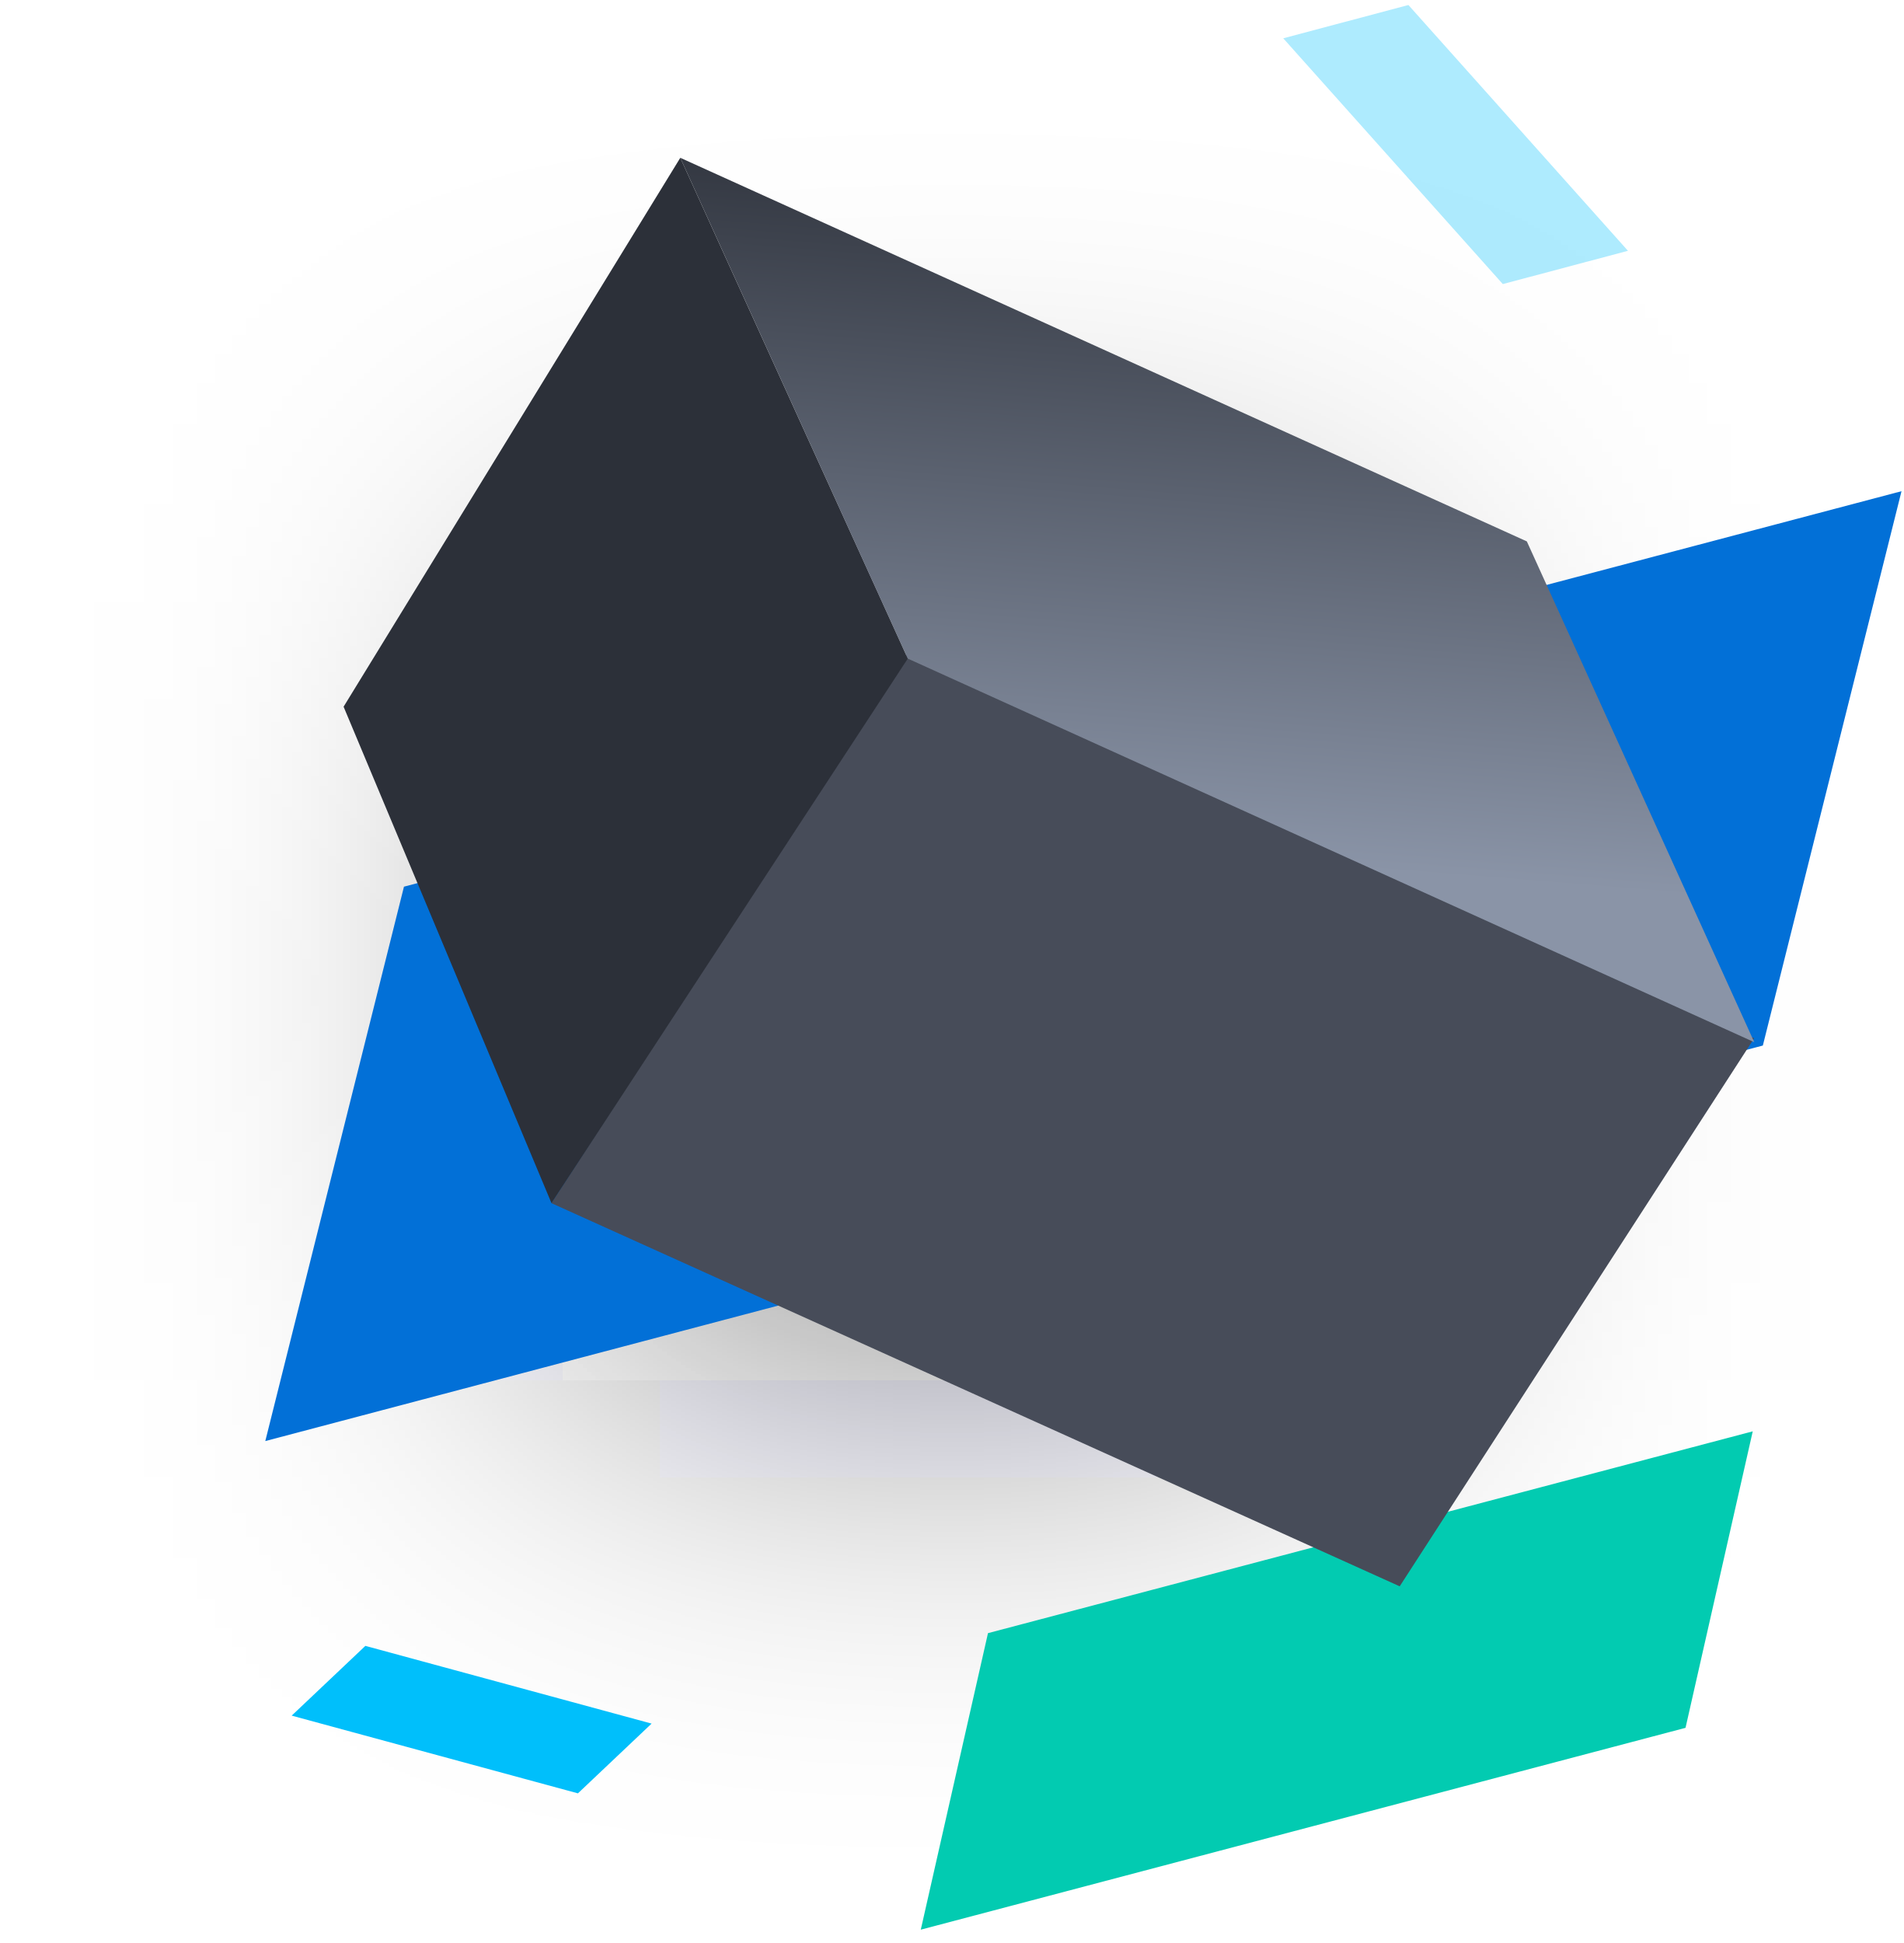
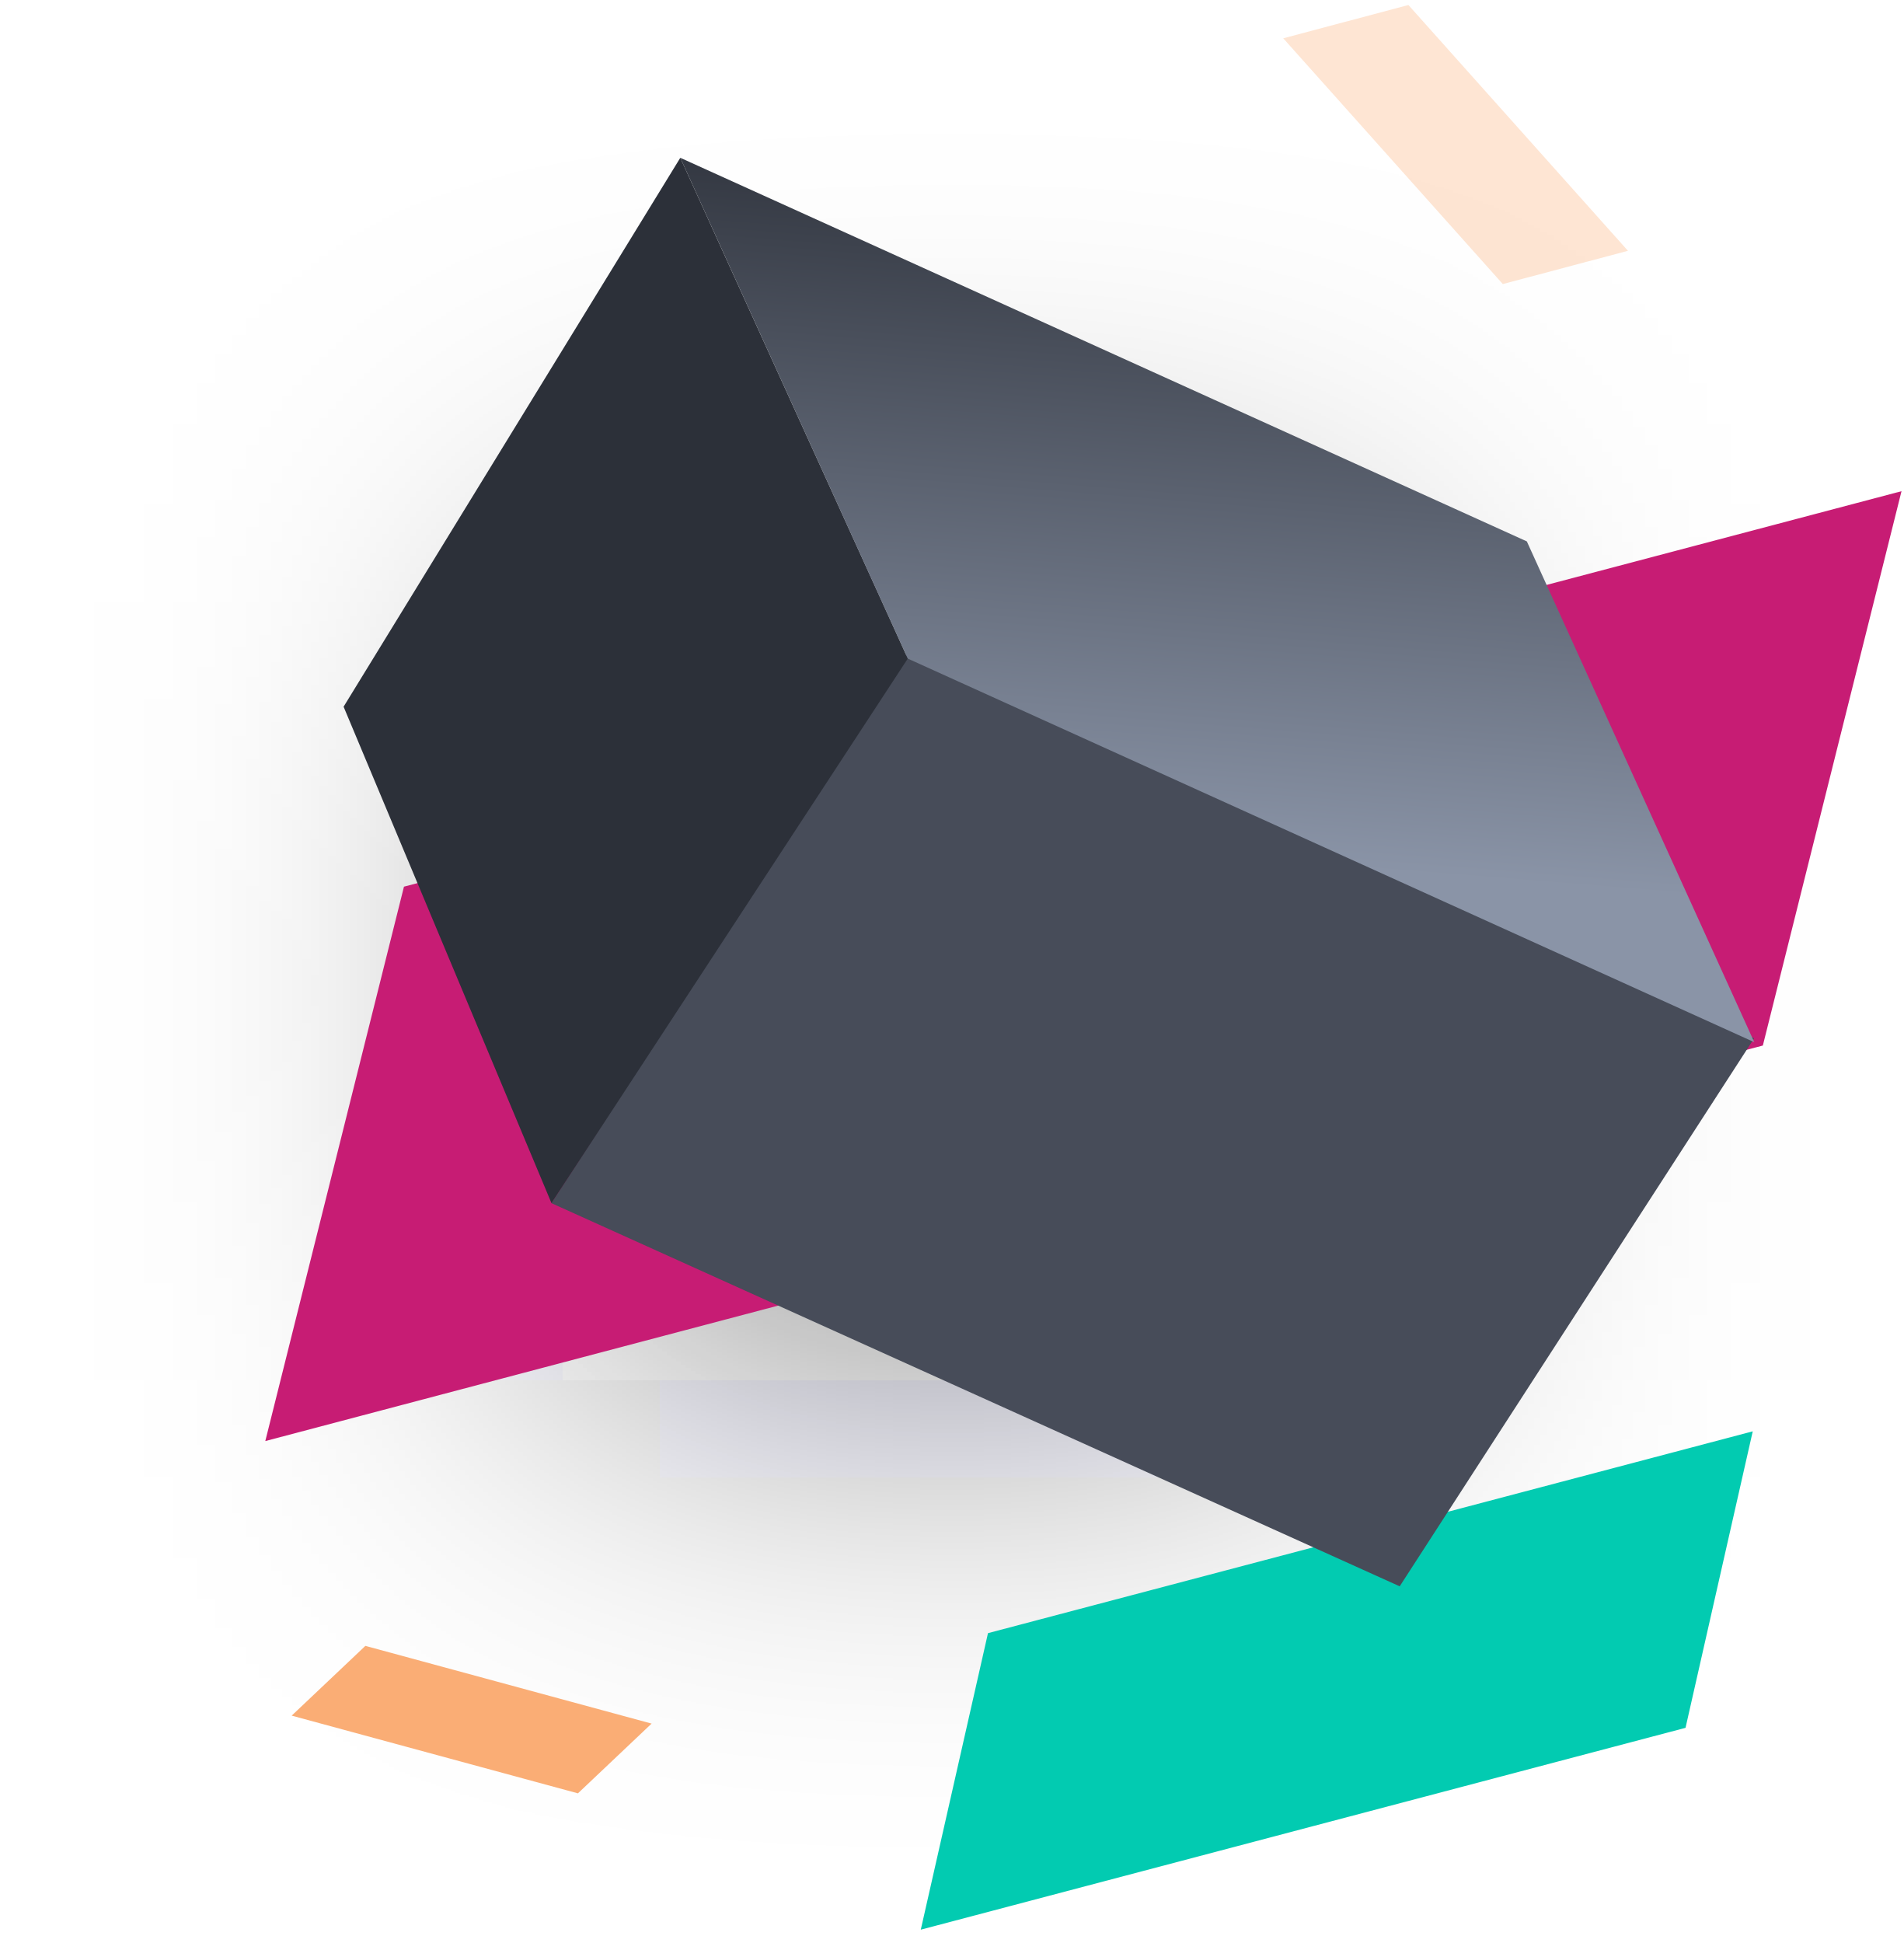
<svg xmlns="http://www.w3.org/2000/svg" width="98" height="100">
  <defs>
    <filter x="-90%" y="-90%" width="280%" height="280%" filterUnits="objectBoundingBox" id="a">
      <feGaussianBlur stdDeviation="12" in="SourceGraphic" />
    </filter>
    <linearGradient x1="7.786%" y1="0%" x2="90.938%" y2="49.407%" id="b">
      <stop stop-color="#2C3039" offset="0%" />
      <stop stop-color="#8A94A7" offset="100%" />
    </linearGradient>
  </defs>
  <g fill="none" fill-rule="evenodd">
    <path fill-opacity=".48" fill="#1D2026" filter="url(#a)" d="M38 48h40v40H38z" transform="translate(-9 -17)" />
    <path fill="#02CBB1" d="M86.755 88.926l3.46-15.26-39.363 10.387-3.459 15.261z" />
-     <path fill="#0270D7" d="M90.735 53.81l7.137-28.53-77.08 20.354-7.137 28.533z" />
-     <path fill-opacity=".32" fill="#00BFFB" d="M77.35 14.62l6.442-1.712-11.3-12.65-6.443 1.713z" />
+     <path fill="#c71c74" d="M90.735 53.81l7.137-28.53-77.08 20.354-7.137 28.533z" />
+     <path fill-opacity=".32" fill="#faad75" d="M77.35 14.62l6.442-1.712-11.3-12.65-6.443 1.713z" />
    <path fill="#474C59" d="M46.63 33.718L28.384 61.923l43.659 19.72 18.244-28.206z" />
-     <path fill="#00BFFB" d="M29.746 92.298l3.792-3.59-14.732-4-3.793 3.59z" />
+     <path fill="#faad75" d="M29.746 92.298l3.792-3.59-14.732-4-3.793 3.59z" />
    <path fill="#2C3039" fill-rule="nonzero" d="M17.685 36.372l10.7 25.55 18.339-28.026L35.015 8.122z" />
    <path fill="url(#b)" fill-rule="nonzero" d="M49.401 21.254L1.988 27.601l23.588 15.653 47.412-6.346z" transform="rotate(32 52.468 75.451)" />
  </g>
</svg>
